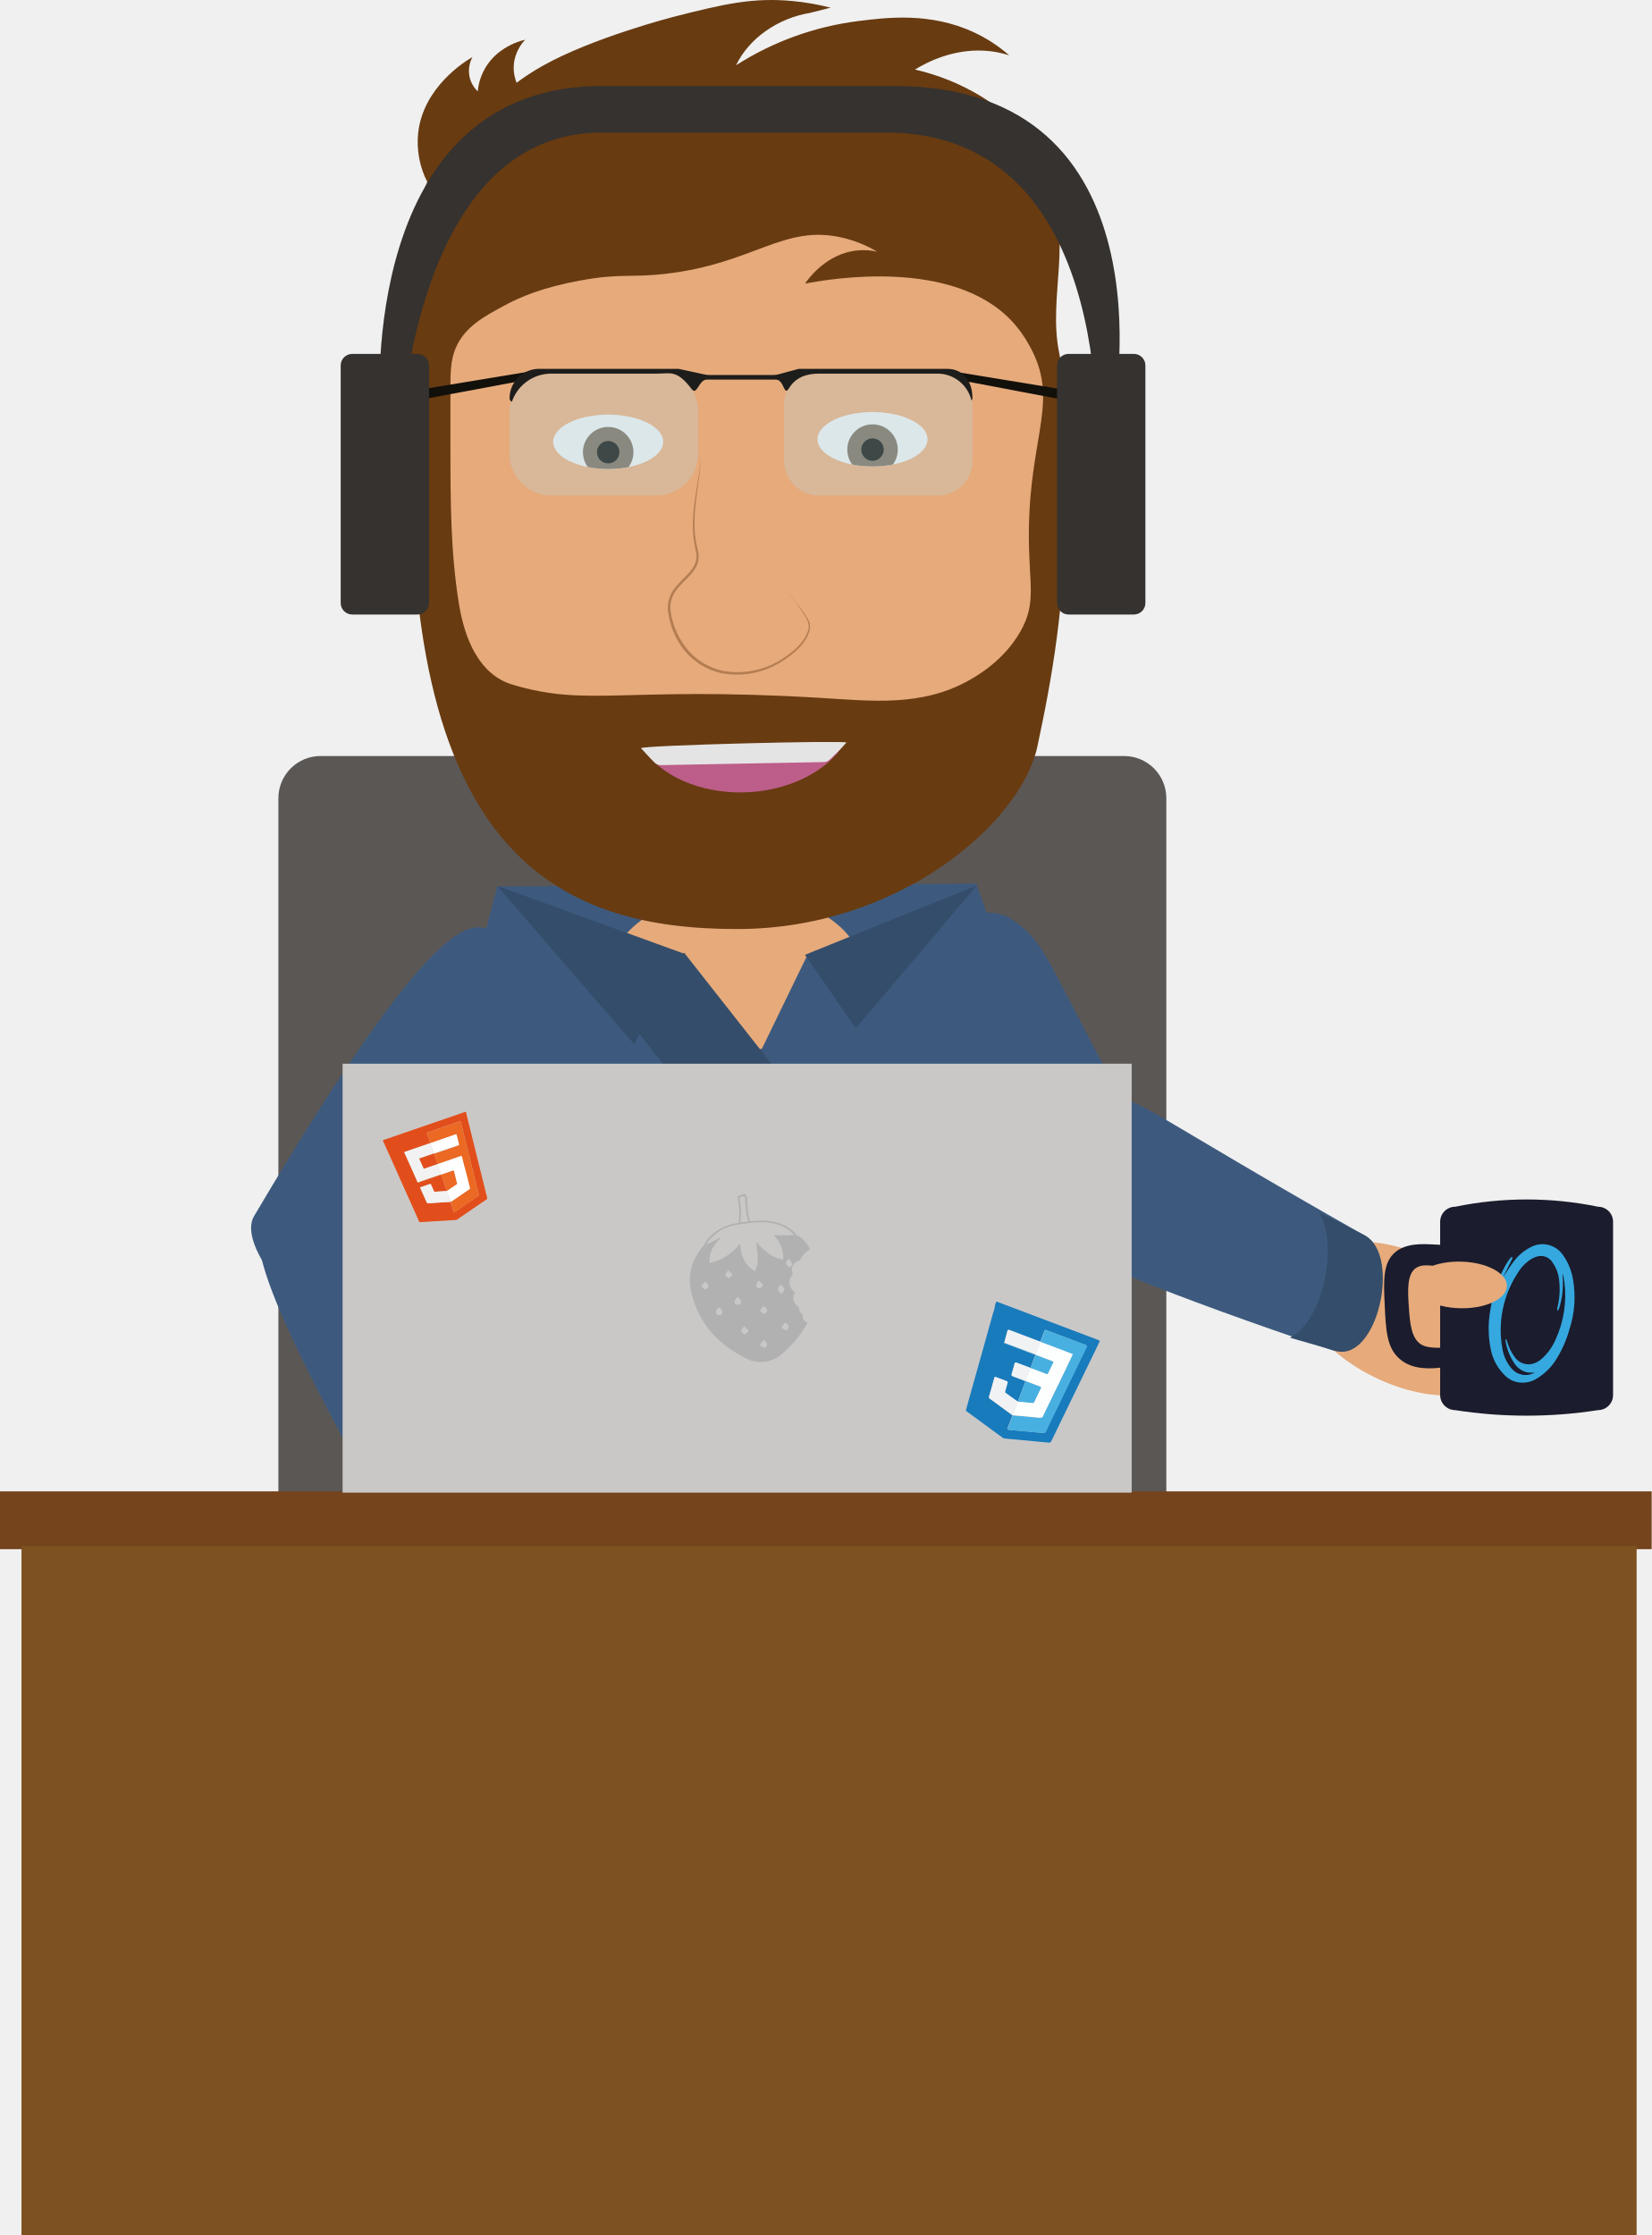
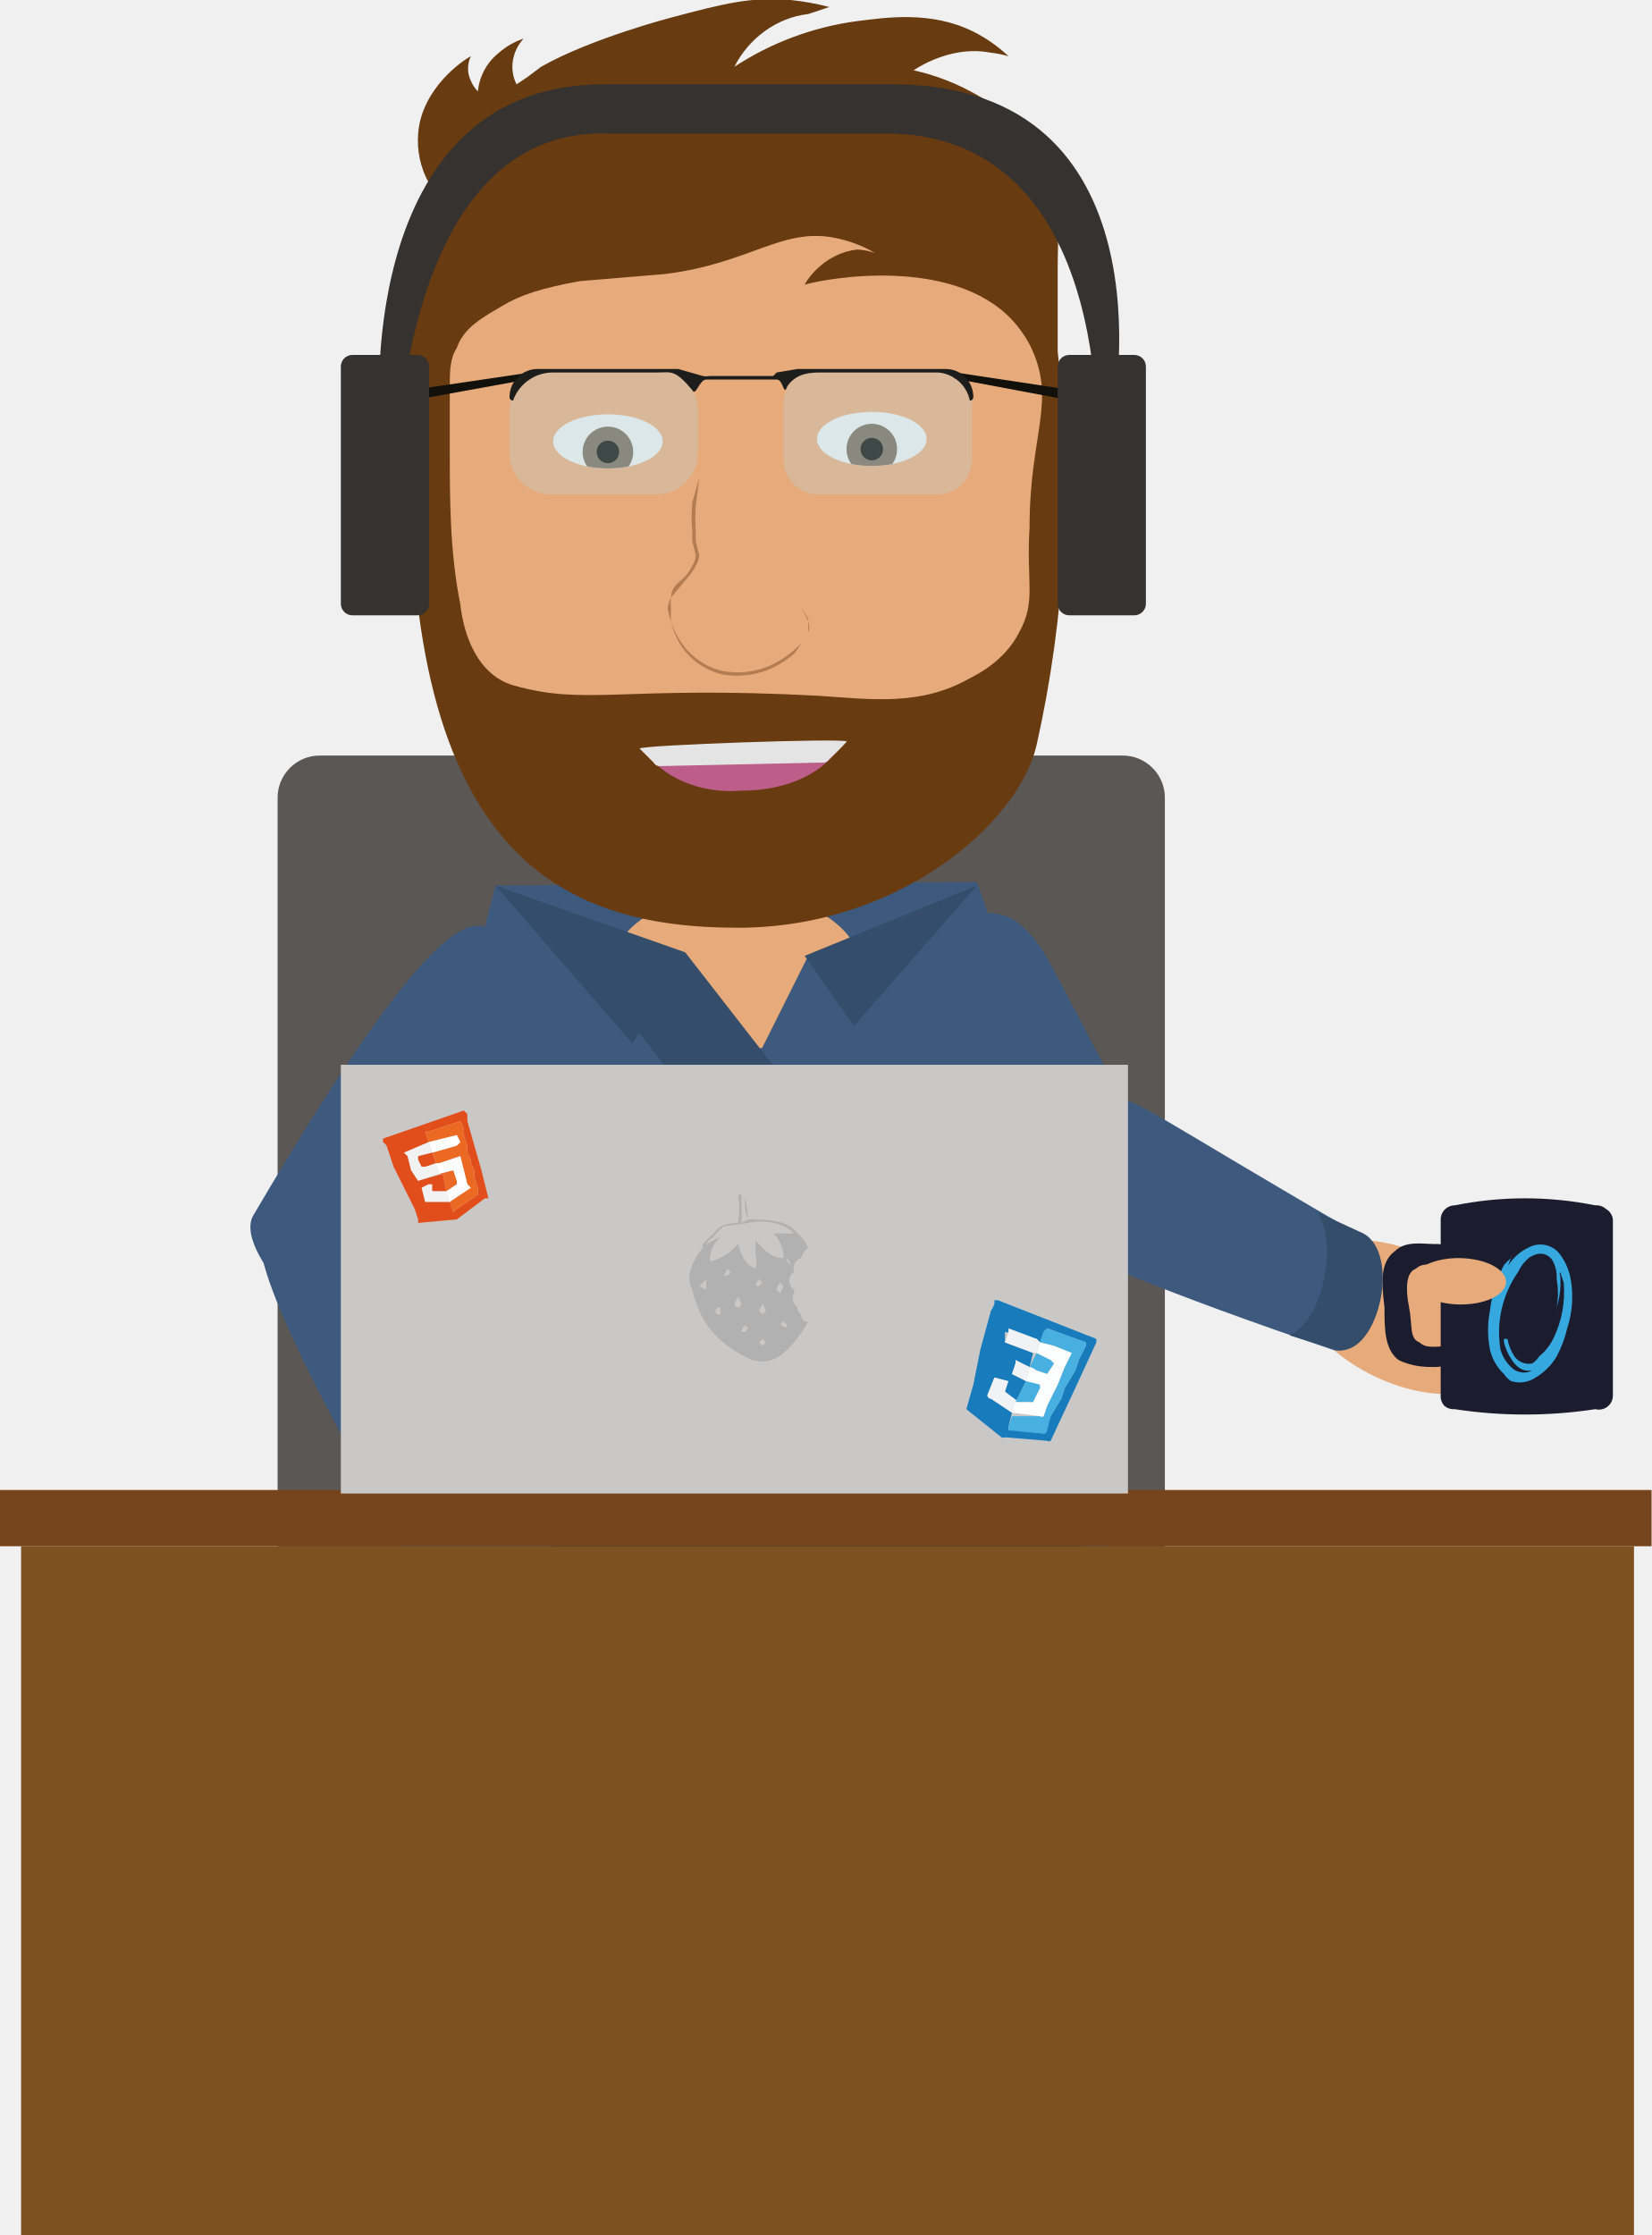
- <svg xmlns="http://www.w3.org/2000/svg" id="Layer_1" data-name="Layer 1" viewBox="0 0 469.72 635.57">
+ <svg xmlns="http://www.w3.org/2000/svg" id="Layer_1" data-name="Layer 1" viewBox="0 0 470 636">
+   <defs />
  <defs>
-     <style>.cls-1{fill:none;}.cls-2{fill:#5b5755;}.cls-3{fill:#3d5a7e;}.cls-4{fill:#e6aa7b;}.cls-5{fill:#1b1c2d;}.cls-6{fill:#35a8e0;}.cls-7{fill:#344d6a;}.cls-8{fill:#481a1a;}.cls-9{fill:#1a2c46;}.cls-10{fill:#12100b;}.cls-11{fill:#15130f;}.cls-12{fill:#6f6968;}.cls-13{fill:#75441c;}.cls-14{fill:#7e5120;}.cls-15{fill:#cac8c7;}.cls-16{fill:#b1b1b1;}.cls-17{fill:#e24e1b;}.cls-18{fill:#ec6923;}.cls-19{fill:#f3f2f2;}.cls-20{fill:#ec6a25;}.cls-21{fill:#fff;}.cls-22{fill:#187bbc;}.cls-23{fill:#48b0e1;}.cls-24{fill:#f1f2f4;}.cls-25{fill:#fdffff;}.cls-26{fill:#683b11;}.cls-27{opacity:0.6;}.cls-28{fill:#925f36;}.cls-29{fill:#bd5d89;}.cls-30{fill:#e5e4e4;}.cls-31{fill:#eceaea;}.cls-32{clip-path:url(#clip-path);}.cls-33{fill:#7a6a58;}.cls-34{clip-path:url(#clip-path-2);}.cls-35{fill:#b0dce8;opacity:0.27;}.cls-36{fill:#1d1d1b;}.cls-37{fill:#35322f;}</style>
    <clipPath id="clip-path">
-       <ellipse class="cls-1" cx="172.96" cy="125.64" rx="15.64" ry="7.73" />
+       <ellipse cx="173" cy="125.6" class="cls-1" rx="15.6" ry="7.7" />
    </clipPath>
    <clipPath id="clip-path-2">
-       <ellipse class="cls-1" cx="248.14" cy="124.91" rx="15.64" ry="7.73" />
+       <ellipse cx="248.1" cy="124.9" class="cls-1" rx="15.6" ry="7.7" />
    </clipPath>
+     <style>
+       .cls-1{fill:none}.cls-3{fill:#3d5a7e}.cls-4{fill:#e6aa7b}.cls-5{fill:#1b1c2d}.cls-7{fill:#344d6a}.cls-8{fill:#481a1a}.cls-9{fill:#1a2c46}.cls-10{fill:#12100b}.cls-17{fill:#e24e1b}.cls-19{fill:#f3f2f2}.cls-21{fill:#fff}.cls-23{fill:#48b0e1}.cls-24{fill:#f1f2f4}.cls-31{fill:#eceaea}.cls-33{fill:#7a6a58}.cls-35{fill:#b0dce8;opacity:.27}.cls-37{fill:#35322f}
+     </style>
  </defs>
-   <rect class="cls-2" x="79.17" y="214.99" width="252.52" height="278.26" rx="12" ry="12" />
-   <path class="cls-3" d="M329.82,332.43c5.14,10.41-30.8,34.74-39.32,26.15-71.81-72.39-62.35-79.18-58-84,2.47-2.71,13.12.2,29.47-6.76a45.82,45.82,0,0,0,9.79-5.46c5-3.68,12.22-3.86,16.9-.32,10.26,7.76,7.94,10.55,41.15,70.35Z" />
-   <ellipse class="cls-4" cx="399.2" cy="374.94" rx="18.63" ry="32.3" transform="translate(-112.17 571.01) rotate(-64.18)" />
-   <path class="cls-3" d="M388.44,351.54c10.35,6.33,1.75,36.24-9.72,32.37-96.62-32.56-94.61-40.73-94.77-45.75-.09-2.86,9.11-4,15.72-14.47a22.23,22.23,0,0,0,3.11-7.25c1-4.39,5.82-6.81,11.34-5.59,12.11,2.68,12.36,5.55,74.32,40.69Z" />
-   <path class="cls-5" d="M408,353.91a16.44,16.44,0,0,1,12.83,6.3,4.83,4.83,0,0,0-3.4-1.28,3.75,3.75,0,0,0-1.89.79c-3.2,2.27-9.47-1.31-12.78.8-2.74,1.75-2.4,6.79-2.1,11.17s.62,9.05,3.7,10.75c1.93,1.06,5,.9,10.09.62a15,15,0,0,1,2.84.15c1.54.23,2.41.36,2.51.73.3,1.05-5.28,4.82-11.78,5.12-2.14.1-6.32.29-9.65-2.36-4-3.15-4.22-8.32-4.55-15.2-.35-7.17-.61-12.38,2.95-15.39C399.88,353.46,404.53,353.72,408,353.91Z" />
-   <path class="cls-5" d="M454.47,401a131.65,131.65,0,0,1-40.64,0,4.35,4.35,0,0,1-3-1.26,4.23,4.23,0,0,1-1.26-3l0-49.3a4.28,4.28,0,0,1,4.28-4.28,100.94,100.94,0,0,1,40.64,0,4.34,4.34,0,0,1,3,1.25,4.26,4.26,0,0,1,1.25,3l0,49.3A4.29,4.29,0,0,1,454.47,401Z" />
-   <path class="cls-6" d="M427.35,363.36c1-1.48,1.92-3,3-4.43a13.91,13.91,0,0,1,4.92-4.25,7.08,7.08,0,0,1,9.22,2.2,16.88,16.88,0,0,1,2.89,7.13,29.22,29.22,0,0,1-1,13.86,32.81,32.81,0,0,1-3.51,8.22,16.69,16.69,0,0,1-5.61,5.81,7.61,7.61,0,0,1-7,.78,7.44,7.44,0,0,1-2.15-1.42,14.2,14.2,0,0,1-4.12-7.38,29.48,29.48,0,0,1-.16-11.31,37.56,37.56,0,0,1,4.4-12.89,17.88,17.88,0,0,1,1.34-2c.1-.15.36-.17.54-.25a1.75,1.75,0,0,1-.06.57c-.82,1.66-1.66,3.3-2.49,4.95-.07.14-.11.29-.17.44Zm.77,17.5.19-.06c.1.23.23.45.31.69a13.22,13.22,0,0,0,2.05,4.28,4.77,4.77,0,0,0,4.88,2.13,6.35,6.35,0,0,0,2.92-1.51,15.48,15.48,0,0,0,3.92-5.45,30,30,0,0,0,2.51-16.33c-.1-.79-.29-1.56-.44-2.35a1.12,1.12,0,0,0-.09.58,23.2,23.2,0,0,1-1,9.33c-.06.23-.28.4-.43.6a2.54,2.54,0,0,1-.07-.76,21.78,21.78,0,0,0,.53-8,10.45,10.45,0,0,0-1.82-4.92,3.88,3.88,0,0,0-4.47-1.77,7.85,7.85,0,0,0-2.26,1.13,12,12,0,0,0-3.33,3.71,29.61,29.61,0,0,0-4.24,21.44,11.24,11.24,0,0,0,2.64,5.6,5.16,5.16,0,0,0,6.55,1.1c-.33,0-.56.06-.79.05a9.07,9.07,0,0,1-1.57-.13,6,6,0,0,1-3.56-2.72,15.91,15.91,0,0,1-2.32-5.78C428.17,381.41,428.15,381.14,428.12,380.86Z" />
-   <ellipse class="cls-4" cx="415.35" cy="365.39" rx="6.63" ry="13.19" transform="translate(39.86 771.63) rotate(-88.59)" />
-   <path class="cls-7" d="M366.83,380.4c4.17,1.21,8.47,2.45,13.06,3.75,11.69,3.31,18.82-27.09,8.14-32.91h0c-4.66-2.35-8.94-4.52-12.95-6.57C380.92,354.57,376,376,366.83,380.4Z" />
-   <path class="cls-3" d="M141.43,252.1a869.81,869.81,0,0,0-25.79,141.78c-4.73,49.27-2.18,68.42,11.77,82.54,18.93,19.15,49.5,19.56,84.18,20,36.19.48,72.88,1,93.22-20.84,10.18-10.9,16.08-21.34,7.24-81.71-4.88-33.37-14.33-86.49-34.39-142.58Z" />
-   <ellipse class="cls-4" cx="209.51" cy="276.27" rx="35.69" ry="22.44" />
-   <polygon class="cls-3" points="233.24 319.68 211.96 307.94 229.56 271.71 250.84 283.44 233.24 319.68" />
-   <rect class="cls-7" x="198.4" y="307.12" width="24.7" height="189.31" />
-   <polygon class="cls-7" points="222.9 306.98 203.03 320.98 174.71 284.95 194.58 270.95 222.9 306.98" />
-   <polygon class="cls-7" points="141.35 251.88 180.31 296.93 194.56 271.21 141.35 251.88" />
-   <polygon class="cls-7" points="277.84 251.78 243.36 292.43 228.93 271.52 277.84 251.78" />
-   <circle class="cls-8" cx="210.91" cy="313.59" r="5.27" />
-   <circle class="cls-8" cx="210.91" cy="367.95" r="5.27" />
-   <circle class="cls-8" cx="210.91" cy="422.31" r="5.27" />
-   <circle class="cls-8" cx="210.91" cy="476.67" r="5.27" />
-   <rect class="cls-9" x="120.27" y="396.43" width="95.73" height="229.74" rx="6.76" ry="6.76" transform="translate(4.92 -1.59) rotate(0.55)" />
-   <rect class="cls-9" x="215.45" y="396.43" width="95.73" height="229.74" rx="6.76" ry="6.76" transform="translate(-21.38 11.59) rotate(-2.42)" />
-   <path class="cls-10" d="M118.33,620.52c0,6,8.14,7.1,17.84,6.34a413.45,413.45,0,0,1,63.93,0c9.7.76,17.84-.38,17.84-6.34,0-14.75-22.3-35.6-49.81-35.6S118.33,605.77,118.33,620.52Z" />
-   <path class="cls-10" d="M217.94,620.52c0,6,8.13,7.1,17.83,6.34a413.45,413.45,0,0,1,63.93,0c9.7.76,17.84-.38,17.84-6.34,0-14.75-22.3-35.6-49.8-35.6S217.94,605.77,217.94,620.52Z" />
-   <path class="cls-11" d="M300.8,477.68c-19.63,19.78-55,19.34-89.93,18.91-33.45-.41-62.93-.78-81.2-18.16-8.09-7.7-12.18-17.1-13.18-33.05-1.33,28,2.37,41.28,13.18,51.57,18.27,17.38,47.75,17.75,81.2,18.16,34.92.43,70.3.87,89.93-18.91,7.49-7.54,12.57-14.87,10.78-42.2C310.37,466.88,306.21,472.22,300.8,477.68Z" />
-   <circle class="cls-8" cx="210.19" cy="478.66" r="5.27" />
-   <rect class="cls-12" x="195.91" y="498.12" width="37.11" height="17.11" rx="1.56" ry="1.56" />
-   <path class="cls-3" d="M106.65,379.91c-9,7.85-40.82-23.22-34.38-34.11,54.22-91.74,63-83.66,68.62-80.34,3.21,1.88,2.79,13.57,13.27,28.71a47.21,47.21,0,0,0,7.54,8.75c4.72,4.24,6.53,11.65,4.14,17.34-5.23,12.48-8.48,10.77-59.19,59.65Z" />
-   <ellipse class="cls-3" cx="152.24" cy="444.82" rx="6.79" ry="23.72" transform="translate(-281.61 263.67) rotate(-48.44)" />
-   <ellipse class="cls-3" cx="141.83" cy="456.24" rx="18.55" ry="34.37" transform="translate(-164.7 89.76) rotate(-22.64)" />
-   <path class="cls-3" d="M148.08,429.77c4.07,12.28-21.22,30.71-27.68,19.66C66,356.3,72.59,351,75.6,346.83c1.71-2.39,9.53,3,21.17-.94a21.22,21.22,0,0,0,6.92-3.77c3.5-2.89,8.74-1.53,12.25,3.27,7.7,10.53,6.11,13,32.14,84.38Z" />
-   <rect class="cls-13" y="424.1" width="469.72" height="16.44" />
-   <rect class="cls-14" x="6.11" y="439.65" width="459.33" height="195.92" />
-   <rect class="cls-15" x="97.43" y="302.49" width="224.41" height="121.97" />
-   <path class="cls-16" d="M228.18,352.28a3.6,3.6,0,0,0-1.59-1c-3-4-8.44-4.56-13.17-4h0c-1-1.91-.78-4.72-1-6.84-.18-1.43-1.54-.76-2.51-.29a.28.28,0,0,0-.16.27,20.59,20.59,0,0,1,.3,7.34,14.47,14.47,0,0,0-5.14,1.62c-1.74,1-4.19,2.84-4.74,4.95l-.21.11a1.29,1.29,0,0,0-.41.36c-2.77,3.74-4.1,7.84-3,12.51,2,8.8,7.45,14.87,15.38,18.84a9,9,0,0,0,10.64-1.31,31.06,31.06,0,0,0,7.12-8.74,1.66,1.66,0,0,1-.47-.17,1.82,1.82,0,0,1-.86-2.11l0,0a2.25,2.25,0,0,1-1.14-2.17l-.18-.08a2.81,2.81,0,0,1-1.09-3.81,3,3,0,0,1,.19-.3h0a3.15,3.15,0,0,1-1.23-4.29,3,3,0,0,1,.6-.77,2.78,2.78,0,0,1,0-2.57,2.82,2.82,0,0,1,2-1.39,3.64,3.64,0,0,1,.3-.63,6.25,6.25,0,0,1,2.64-2.56A14.15,14.15,0,0,0,228.18,352.28ZM210.71,344a20.8,20.8,0,0,0-.19-2.09c-.11-.71-.47-1.38.33-1.69l1,0,0,.48a3.74,3.74,0,0,1,.09.95l.21,2.15a9.57,9.57,0,0,0,.71,3.52c-.76.1-1.56.2-2.36.32A20.87,20.87,0,0,0,210.71,344Zm-10.1,22.66c-.32,0-.7-.5-1.23-.93l1.21-1.34c.32.44.81.85.9,1.34C201.54,366,201,366.62,200.61,366.66Zm4.58,7.19a1.3,1.3,0,0,1-1.27,0c-.63-.82-.16-1.49.63-2.11C205.26,372.39,205.86,373,205.19,373.85Zm1.09-11.2c.05-.5.5-.95.79-1.42l1.32,1.21c-.48.47-.81,1.05-1.13,1S206.25,362.91,206.28,362.65Zm3.48,6.17c1.05.8,1.37,1.62.75,2.06a1.44,1.44,0,0,1-1.31,0C208.64,370.47,208.92,369.56,209.76,368.82Zm2,10.59c-.35,0-1-.59-.95-.87a4,4,0,0,1,.78-1.41l1.38,1.32C212.48,378.89,212.11,379.43,211.79,379.41Zm5.64,3.85c-.31.08-.75-.4-1.39-.79l1.21-1.47c.34.4.85.77.94,1.23C218.25,382.53,217.77,383.17,217.43,383.26ZM215,365.6a4,4,0,0,1,.73-1.44l1.36,1.18c-.47.49-.78,1.07-1.1,1.07S214.94,365.87,215,365.6Zm2.38,8c-.31.06-.73-.46-1.29-.85l1.12-1.42c.36.42.88.8,1,1.29C218.25,372.88,217.69,373.55,217.33,373.61Zm6.15,4.69c-.32.07-.77-.41-1.39-.8l1.2-1.47c.34.4.86.76,1,1.21A1.31,1.31,0,0,1,223.48,378.3Zm-2.27-11.58a4.13,4.13,0,0,1,.69-1.46c.38.4.9.76,1.07,1.23.1.31-.32.8-.66,1.54C221.75,367.4,221.2,367.05,221.21,366.72Zm3.29-6.27c-.34-.34-.91-.65-1-1s.33-.93.52-1.4l.41,0a5,5,0,0,1,.85,1.5C225.36,359.74,224.79,360.12,224.5,360.45Zm.77-9.24a11.56,11.56,0,0,1-2.43.09c-.83,0-1.66,0-2.77,0a9.46,9.46,0,0,1,2.64,6.9c-3.44-.52-5.6-2.74-7.71-5.07.16,1.51.36,2.88.43,4.27a7.31,7.31,0,0,1-.76,4.1c-3-1.67-4-4.43-4.25-7.87a14.81,14.81,0,0,1-8.69,5.54c-.24-3.23,1.4-5.35,3.31-7.37l-4.26,2.16a7.31,7.31,0,0,1,2-2.4,13,13,0,0,1,3-2.17c2.27-1.05,5.15-1.32,7.61-1.63,4.38-.54,9.4-.07,12.39,3.41A3.09,3.09,0,0,0,225.27,351.21Z" />
-   <path class="cls-17" d="M109,324.67c-.14-.42-.14-.42.28-.56l22.79-7.85c.42-.15.42-.15.56.27-.07.07,0,.14,0,.2.2.84.41,1.68.62,2.51l1.71,6.93c.57,2.31,1.15,4.62,1.72,6.93.62,2.53,1.24,5.06,1.88,7.59a.28.28,0,0,1-.13.34L130,346.8a.74.74,0,0,1-.36.12c-3.38.2-6.77.41-10.15.63a.27.27,0,0,1-.31-.19c-.43-1-.88-2-1.32-3l-2.67-5.95c-1-2.17-1.94-4.35-2.91-6.52s-1.83-4.09-2.76-6.13A5.07,5.07,0,0,0,109,324.67Zm18,14-.1,0-3.3.22a.21.21,0,0,1-.26-.16c-.29-.64-.58-1.27-.86-1.91-.07-.16-.14-.19-.31-.13l-2.45.85c-.33.11-.32.11-.18.43.58,1.29,1.16,2.58,1.73,3.87a.42.42,0,0,0,.48.31c2.09-.15,4.18-.27,6.27-.4a.67.67,0,0,1,.17.32l.84,2.45c.07.21.13.27.33.12s.65-.45,1-.68l5.67-3.89a.3.3,0,0,0,.13-.39c-.15-.51-.28-1-.4-1.55-.23-.91-.45-1.83-.68-2.75-.17-.69-.35-1.38-.52-2.07s-.35-1.43-.52-2.14c-.12-.5-.25-1-.37-1.49-.17-.68-.33-1.36-.49-2s-.36-1.39-.53-2.08l-.69-2.8c-.13-.55-.26-1.09-.4-1.63l-.51-2.05c-.06-.24-.17-.28-.4-.2l-9,3.11c-.21.08-.27.17-.19.38.31.88.61,1.76.91,2.64l-.31.11c-2.28.79-4.55,1.58-6.84,2.35-.25.09-.25.17-.15.38.23.47.43.95.65,1.43l1.65,3.69c.49,1.08,1,2.16,1.44,3.25.13.06.24,0,.35-.06,2-.68,4-1.36,6-2.06.27-.09.37,0,.46.22C126.07,335.83,126.57,337.26,127.06,338.69Z" />
-   <path class="cls-18" d="M122.37,325.08c-.3-.88-.6-1.76-.91-2.64-.08-.21,0-.3.19-.38l9-3.11c.23-.08.34,0,.4.2l.51,2.05c.14.54.27,1.08.4,1.63l.69,2.8c.17.69.35,1.38.53,2.08s.32,1.35.49,2c.12.5.25,1,.37,1.49.17.71.34,1.42.52,2.14s.35,1.38.52,2.07c.23.92.45,1.84.68,2.75.12.52.25,1,.4,1.55a.3.3,0,0,1-.13.39L130.4,344c-.33.23-.66.44-1,.68s-.26.09-.33-.12l-.84-2.45a.67.67,0,0,0-.17-.32l0,0,.05,0,5.32-3.64a.18.18,0,0,0,.07-.23c-.1-.38-.18-.75-.27-1.13-.32-1.29-.65-2.58-1-3.87s-.64-2.61-1-3.91c-.06-.24-.13-.29-.37-.2L124.68,331l-.25.11a0,0,0,0,0,0,0l-1-3v0l7-2.38c.14-.05.17-.12.13-.25-.22-.87-.45-1.74-.65-2.62-.05-.21-.11-.25-.32-.17l-3.7,1.28-3.45,1.2Z" />
-   <path class="cls-19" d="M118.81,336.29c-.48-1.09-1-2.17-1.44-3.25l-1.65-3.69c-.22-.48-.42-1-.65-1.43-.1-.21-.1-.29.15-.38,2.29-.77,4.56-1.56,6.84-2.35l.31-.11v0l1,2.94v0l-4,1.38c-.11,0-.14.07-.09.19.4.87.78,1.74,1.17,2.62a.14.14,0,0,0,.21.1l3.75-1.31a0,0,0,0,1,0,0l1,2.94-.29.1-6,2.07Z" />
-   <path class="cls-19" d="M128.13,341.78l0,0c-2.09.13-4.18.25-6.27.4a.42.42,0,0,1-.48-.31c-.57-1.29-1.15-2.58-1.73-3.87-.14-.32-.15-.32.18-.43l2.45-.85c.17-.06.24,0,.31.13.28.64.57,1.27.86,1.91a.21.21,0,0,0,.26.16l3.3-.22.1,0v0Z" />
-   <path class="cls-20" d="M118.81,336.29l.35-.11,6-2.07.29-.1,3.32-1.14c.24-.09.32-.05.38.2.27,1.14.55,2.27.84,3.4a.28.28,0,0,1-.14.36c-.93.62-1.86,1.26-2.78,1.89v0c-.49-1.43-1-2.86-1.47-4.3-.09-.26-.19-.31-.46-.22-2,.7-4,1.38-6,2.06C119.05,336.27,118.94,336.35,118.81,336.29Z" />
-   <path class="cls-21" d="M127.07,338.72c.92-.63,1.85-1.27,2.78-1.89a.28.28,0,0,0,.14-.36c-.29-1.13-.57-2.26-.84-3.4-.06-.25-.14-.29-.38-.2L125.45,334l-1-2.94.25-.11,6.33-2.18c.24-.09.31,0,.37.2.31,1.3.63,2.6,1,3.91s.65,2.58,1,3.87c.09.38.17.75.27,1.13a.18.18,0,0,1-.07.23l-5.32,3.64-.05,0Z" />
-   <path class="cls-21" d="M123.39,328l-1-2.94,3.45-1.2,3.7-1.28c.21-.08.27,0,.32.17.2.88.43,1.75.65,2.62,0,.13,0,.2-.13.25Z" />
-   <path class="cls-17" d="M124.42,331l-3.75,1.31a.14.14,0,0,1-.21-.1c-.39-.88-.77-1.75-1.17-2.62-.05-.12,0-.16.09-.19l4-1.38Z" />
-   <path class="cls-22" d="M283,371l.34-.89.7.25,28,10.58c.81.31.81.31.42,1.11q-3.25,6.69-6.49,13.37-3.5,7.2-7,14.43a.62.62,0,0,1-.7.39c-4.18-.4-8.38-.78-12.57-1.17a.84.84,0,0,1-.48-.16q-5.14-3.79-10.31-7.56a.39.39,0,0,1-.18-.48c.63-2.2,1.23-4.41,1.85-6.62.91-3.26,1.84-6.51,2.75-9.77,1.05-3.75,2.11-7.5,3.14-11.26A8.07,8.07,0,0,0,283,371Zm10.06,18c-1.33-.5-2.67-1-4-1.5-.3-.11-.43-.08-.52.25q-.39,1.49-.84,2.94c-.13.41,0,.58.39.72,1.19.42,2.37.9,3.55,1.35l-2.2,5.82c-1.22-.76-2.34-1.68-3.52-2.49-.19-.12-.16-.28-.11-.46.23-.78.42-1.56.67-2.34.09-.29.05-.43-.26-.54-1-.36-2-.74-3-1.13-.31-.12-.41-.06-.5.27q-.69,2.6-1.46,5.18a.54.54,0,0,0,.25.7q3.21,2.34,6.42,4.71c-.45,1.17-.87,2.35-1.35,3.5-.21.51,0,.58.41.62q4.79.42,9.56.88a.79.79,0,0,0,.92-.57c.56-1.26,1.17-2.51,1.78-3.76.81-1.68,1.63-3.35,2.44-5,.57-1.17,1.12-2.35,1.69-3.52q1.21-2.48,2.42-5c.43-.88.86-1.77,1.28-2.66.63-1.29,1.25-2.59,1.89-3.88.16-.34.08-.49-.27-.63q-5.56-2.09-11.13-4.21c-.33-.12-.47-.06-.59.27-.36,1-.75,2-1.13,3l-.6-.2c-2.73-1-5.45-2.05-8.16-3.1-.36-.13-.53-.11-.64.29-.28,1.11-.59,2.22-.89,3.32.08.2.28.21.43.27l7.75,2.93a.9.9,0,0,0,.51.12l.18.09Z" />
-   <path class="cls-23" d="M295.93,381.55c.38-1,.77-2,1.13-3,.12-.33.26-.39.59-.27q5.57,2.12,11.13,4.21c.35.14.43.29.27.63-.64,1.29-1.26,2.59-1.89,3.88-.42.89-.85,1.78-1.28,2.66q-1.2,2.49-2.42,5c-.57,1.17-1.12,2.35-1.69,3.52-.81,1.67-1.63,3.34-2.44,5-.61,1.25-1.22,2.5-1.78,3.76a.79.79,0,0,1-.92.57q-4.77-.47-9.56-.88c-.44,0-.62-.11-.41-.62.48-1.15.9-2.33,1.35-3.5v-.05l.2.05c2.49.22,5,.43,7.47.69a.82.82,0,0,0,1-.62c.39-.9.84-1.79,1.27-2.67q1.45-3,2.93-6c.78-1.62,1.57-3.23,2.35-4.85.62-1.28,1.22-2.57,1.83-3.86,0-.05,0-.08-.05-.09-1.63-.63-3.25-1.26-4.88-1.87l-4.25-1.58Z" />
-   <path class="cls-24" d="M288,402.48q-3.21-2.37-6.42-4.71a.54.54,0,0,1-.25-.7q.77-2.58,1.46-5.18c.09-.33.19-.39.5-.27,1,.39,2,.77,3,1.13.31.11.35.25.26.54-.25.78-.44,1.56-.67,2.34-.05.18-.08.34.11.46,1.18.81,2.3,1.73,3.52,2.49l0,0L288,402.43Z" />
-   <path class="cls-24" d="M285.64,381.86c.3-1.1.61-2.21.89-3.32.11-.4.28-.42.64-.29,2.71,1.05,5.43,2.07,8.16,3.1l.6.2,0,.05-1.36,3.62,0,0-.18-.09c-.2-.08-.39-.18-.58-.25Z" />
-   <path class="cls-23" d="M289.48,398.58l2.2-5.82a.14.14,0,0,1,0-.06c.18.08.35.18.53.24,1.15.44,2.3.89,3.46,1.31.38.14.54.23.3.68-.63,1.21-1.2,2.47-1.78,3.71a.59.59,0,0,1-.7.38c-1.35-.16-2.7-.27-4.05-.4Z" />
-   <path class="cls-23" d="M293.1,389l1.41-3.73,0,0a1.11,1.11,0,0,0,.19.09c1.51.58,3,1.16,4.54,1.72.3.11.44.22.27.56-.49,1-1,2-1.43,2.94-.13.28-.28.28-.54.19-1-.39-2-.78-3-1.14a5.94,5.94,0,0,0-1.49-.5Z" />
-   <path class="cls-24" d="M291.68,392.76c-1.18-.45-2.36-.93-3.55-1.35-.39-.14-.52-.31-.39-.72q.45-1.45.84-2.94c.09-.33.22-.36.52-.25,1.33.51,2.67,1,4,1.5l0,.08c-.46,1.21-.91,2.42-1.37,3.62A.14.14,0,0,0,291.68,392.76Z" />
-   <path class="cls-23" d="M285.64,381.86l8.11,3.07c.19.07.38.17.58.25a.9.9,0,0,1-.51-.12l-7.75-2.93C285.92,382.07,285.72,382.06,285.64,381.86Z" />
-   <path class="cls-25" d="M291.7,392.7c.46-1.2.91-2.41,1.37-3.62a5.94,5.94,0,0,1,1.49.5c1,.36,2,.75,3,1.14.26.09.41.09.54-.19.46-1,.94-2,1.43-2.94.17-.34,0-.45-.27-.56-1.52-.56-3-1.14-4.54-1.72a1.11,1.11,0,0,1-.19-.09l1.36-3.62,4.25,1.58c1.63.61,3.25,1.24,4.88,1.87l.05.09c-.61,1.29-1.21,2.58-1.83,3.86-.78,1.62-1.57,3.23-2.35,4.85q-1.47,3-2.93,6c-.43.88-.88,1.77-1.27,2.67a.82.82,0,0,1-1,.62c-2.49-.26-5-.47-7.47-.69l-.2-.05,1.44-3.81c1.35.13,2.7.24,4.05.4a.59.59,0,0,0,.7-.38c.58-1.24,1.15-2.5,1.78-3.71.24-.45.08-.54-.3-.68-1.16-.42-2.31-.87-3.46-1.31C292.05,392.88,291.88,392.78,291.7,392.7Z" />
-   <path class="cls-24" d="M305.08,385.14l-.05-.09C305.09,385.06,305.1,385.09,305.08,385.14Z" />
-   <path class="cls-4" d="M297.82,112.15c4.4-1.63,10.69,3.88,13.4,8.74,8.15,14.64-8.6,36.92-14.56,35.55C289.4,154.77,288,115.83,297.82,112.15Z" />
-   <path class="cls-4" d="M122.68,112.15c-4.4-1.63-10.69,3.88-13.4,8.74-8.15,14.64,8.6,36.92,14.57,35.55C131.1,154.77,132.54,115.83,122.68,112.15Z" />
-   <path class="cls-26" d="M301.19,100.19c-1.62-8-.55-16.24-.05-24.36s.4-16.57-3.38-24-12.05-13.68-21.39-13.54a7.71,7.71,0,0,1,3.94-3.74,9.89,9.89,0,0,1,9.62,1.53,57.17,57.17,0,0,0-11.44-9,63.65,63.65,0,0,0-18.28-7.3c3.26-2,11.49-6.43,21.58-5.2A28.62,28.62,0,0,1,287,15.73a42,42,0,0,0-9.9-6.48C264.54,3.36,252,5,244,6a83.89,83.89,0,0,0-34.67,12.56c3.62-7.59,11.81-13.38,21.07-14.9l5.83-1.48A71.49,71.49,0,0,0,225.46.3c-11.4-1.08-19.64.85-34,4.51,0,0-23,5.93-37.18,13.94-2.45,1.37-4.63,2.85-4.63,2.85-1,.66-1.88,1.31-2.73,1.94a11.3,11.3,0,0,1-.64-6.31,12.11,12.11,0,0,1,3.08-5.94A19.52,19.52,0,0,0,141.74,15a16.07,16.07,0,0,0-5.88,11,8.52,8.52,0,0,1-2.13-3.39,8.26,8.26,0,0,1,.63-6.38c-2,1.15-14,8.49-15.44,21.59a25,25,0,0,0,2.59,13.91,110.41,110.41,0,0,0-7,28.77c-1.63,16,3.41,24.86,2.91,38.32-4.67,124.61,41.48,145.37,92.23,145.37,46.15,0,80.77-30.34,85.37-51.91,4.23-19.84,7.89-39.82,8.37-72.51C303.63,126.55,303.82,113.22,301.19,100.19Z" />
-   <path class="cls-4" d="M165,79.77c11.62-2.13,14.14-.74,24.3-1.91,25.14-2.89,33.46-14.12,50.15-10.3a35.07,35.07,0,0,1,10,4,18.1,18.1,0,0,0-5.33-.37c-9,.73-14.26,8.13-15.18,9.46,6.84-1.3,41.94-7.44,58.91,10.75a33.89,33.89,0,0,1,4.89,6.85c8.67,15.45.27,25-.13,52-.24,15.75,2.5,20.81-2.5,29.47-4.54,7.88-11.63,12.07-14,13.45-13.8,8-28.36,6.14-43.21,5.26-55.8-3.29-65.48,2.7-87.05-3.7-9.9-2.93-13.79-13.59-15.32-22.92-2.4-14.62-2.42-29.47-2.43-44.26q0-8.73,0-17.47c0-3.77,0-7.64,1.52-11.16,2.55-6,8.22-9,13.55-11.89C147.84,84.47,154.33,81.72,165,79.77Z" />
-   <g class="cls-27">
-     <path class="cls-28" d="M223.28,167.35c1.55,1.85,3.06,3.73,4.47,5.69a32.17,32.17,0,0,1,2,3c.15.27.29.53.42.82a4.72,4.72,0,0,1,.16.45,4,4,0,0,1,0,.49,5.67,5.67,0,0,1,0,.92l-.18.91a10.79,10.79,0,0,1-1.72,3.25,20.89,20.89,0,0,1-2.52,2.63,28.73,28.73,0,0,1-6.07,4,23.73,23.73,0,0,1-14.28,2,19,19,0,0,1-6.77-2.78,19.34,19.34,0,0,1-5.19-5.17,21.83,21.83,0,0,1-3-6.66,20.72,20.72,0,0,1-.68-3.61,8.82,8.82,0,0,1,.61-3.7c.93-2.37,2.86-4.05,4.52-5.74a13.63,13.63,0,0,0,2.22-2.72,6,6,0,0,0,.82-3.27c-.14-1.12-.45-2.32-.67-3.52l-.24-1.81-.11-1.81a46.17,46.17,0,0,1,.37-7.25c.3-2.39.72-4.77,1.1-7.14a23.69,23.69,0,0,0,.41-7.17,23.52,23.52,0,0,1-.22,7.2c-.32,2.38-.68,4.77-.91,7.16a46.43,46.43,0,0,0-.26,7.17l.14,1.79.27,1.77c.23,1.16.54,2.3.72,3.57a6.54,6.54,0,0,1-.85,3.64,14.39,14.39,0,0,1-2.31,2.87c-1.68,1.71-3.5,3.35-4.34,5.53a7.89,7.89,0,0,0-.54,3.37,20.64,20.64,0,0,0,.67,3.47,21.53,21.53,0,0,0,3,6.42,19,19,0,0,0,5,5,18.32,18.32,0,0,0,6.5,2.7A23.45,23.45,0,0,0,219.53,189a28.48,28.48,0,0,0,6-3.86,20.68,20.68,0,0,0,2.51-2.53,10.58,10.58,0,0,0,1.69-3.09c1-2.38-.91-4.41-2.13-6.4S224.78,169.24,223.28,167.35Z" />
+   <rect width="252.5" height="278.3" x="79" y="215" fill="#5b5755" rx="12" ry="12" />
+   <path d="M330 332c5 11-31 35-40 27-71-73-62-80-57-84 2-3 13 0 29-7a46 46 0 0010-6c5-3 12-3 17 0 10 8 8 11 41 70z" class="cls-3" />
+   <ellipse cx="399.2" cy="374.9" class="cls-4" rx="18.6" ry="32.3" transform="rotate(-64 399 375)" />
+   <path d="M388 352c11 6 2 36-9 32-97-33-95-41-95-46 0-3 9-4 16-14a22 22 0 003-8c1-4 6-6 11-5 12 3 12 5 74 41z" class="cls-3" />
+   <path d="M408 354a16 16 0 0113 6 5 5 0 00-4-1 4 4 0 00-1 1c-4 2-10-2-13 1-3 1-3 6-2 11s0 9 3 10c2 2 5 1 10 1a15 15 0 013 0l3 1c0 1-5 5-12 5-2 0-6 0-10-2-4-3-4-9-4-15-1-8-1-13 3-16 3-3 8-2 11-2z" class="cls-5" />
+   <path d="M454 401a132 132 0 01-40 0 4 4 0 01-3-1 4 4 0 01-1-3v-50a4 4 0 014-4 101 101 0 0140 0 4 4 0 013 1 4 4 0 012 3v50a4 4 0 01-5 4z" class="cls-5" />
+   <path fill="#35a8e0" d="M427 363l3-4a14 14 0 015-4 7 7 0 019 2 17 17 0 013 7 29 29 0 01-1 14 33 33 0 01-3 8 17 17 0 01-6 6 8 8 0 01-7 1 7 7 0 01-2-2 14 14 0 01-4-7 29 29 0 010-11 38 38 0 014-13 18 18 0 012-2v-1a2 2 0 010 1l-2 5h-1zm1 18h1a13 13 0 002 5 5 5 0 005 2 6 6 0 002-2 15 15 0 004-5 30 30 0 003-16l-1-3a1 1 0 000 1 23 23 0 01-1 9v1a3 3 0 010-1 22 22 0 000-8 10 10 0 00-1-5 4 4 0 00-5-2 8 8 0 00-2 1 12 12 0 00-3 4 30 30 0 00-5 22 11 11 0 003 5 5 5 0 006 1 9 9 0 01-2 0 6 6 0 01-3-2 16 16 0 01-3-6v-1z" />
+   <ellipse cx="415.4" cy="365.4" class="cls-4" rx="6.6" ry="13.2" transform="rotate(-89 415 365)" />
+   <path d="M367 380l13 4c12 3 19-27 8-33l-13-6c6 10 1 31-8 35z" class="cls-7" />
+   <path d="M141 252a870 870 0 00-25 142c-5 49-3 68 11 82 19 20 50 20 85 20 36 1 72 1 93-20 10-11 16-22 7-82-5-33-14-87-34-143z" class="cls-3" />
+   <ellipse cx="209.5" cy="276.3" class="cls-4" rx="35.7" ry="22.4" />
+   <path d="M233 320l-21-12 18-36 21 11-18 37z" class="cls-3" />
+   <path d="M198 307h25v189h-25z" class="cls-7" />
+   <path d="M223 307l-20 14-28-36 20-14 28 36z" class="cls-7" />
+   <path d="M141 252l39 45 15-26-54-19zM278 252l-35 40-14-20 49-20z" class="cls-7" />
+   <circle cx="210.9" cy="313.6" r="5.3" class="cls-8" />
+   <circle cx="210.9" cy="367.9" r="5.3" class="cls-8" />
+   <circle cx="210.9" cy="422.3" r="5.3" class="cls-8" />
+   <circle cx="210.9" cy="476.7" r="5.3" class="cls-8" />
+   <rect width="95.7" height="229.7" x="120" y="396" class="cls-9" rx="6.8" ry="6.8" transform="rotate(1 168 512)" />
+   <rect width="95.7" height="229.7" x="215" y="396" class="cls-9" rx="6.8" ry="6.8" transform="rotate(-2 264 512)" />
+   <path d="M118 621c0 6 8 7 18 6a413 413 0 0164 0c10 1 18-1 18-6 0-15-22-36-50-36s-50 21-50 36zM218 621c0 6 8 7 18 6a413 413 0 0164 0c9 1 18-1 18-6 0-15-23-36-50-36s-50 21-50 36z" class="cls-10" />
+   <path fill="#15130f" d="M301 478c-20 19-55 19-90 19-34-1-63-1-81-19-8-7-13-17-14-33-1 28 3 42 14 52 18 17 47 18 81 18 35 1 70 1 90-19 7-7 12-15 11-42-2 13-6 18-11 24z" />
+   <circle cx="210.2" cy="478.7" r="5.3" class="cls-8" />
+   <rect width="37.1" height="17.1" x="196" y="498" fill="#6f6968" rx="1.6" ry="1.6" />
+   <path d="M107 380c-9 8-41-23-35-34 54-92 63-84 69-81 3 2 3 14 13 29a47 47 0 008 9c4 4 6 12 4 17-5 13-9 11-59 60z" class="cls-3" />
+   <ellipse cx="152.2" cy="444.8" class="cls-3" rx="6.8" ry="23.7" transform="rotate(-48 152 445)" />
+   <ellipse cx="141.8" cy="456.2" class="cls-3" rx="18.6" ry="34.4" transform="rotate(-23 142 456)" />
+   <path d="M148 430c4 12-21 30-28 19-54-93-47-98-44-102 1-3 9 3 21-1a21 21 0 007-4c3-3 8-1 12 3 8 11 6 13 32 85z" class="cls-3" />
+   <path fill="#75441c" d="M0 424h470v16H0z" />
+   <path fill="#7e5120" d="M6 440h459v196H6z" />
+   <path fill="#cac8c7" d="M97 303h224v122H97z" />
+   <path fill="#b1b1b1" d="M228 352a4 4 0 00-1-1c-3-4-9-4-14-4l-1-7h-2a21 21 0 010 8 14 14 0 00-5 1l-5 5a1 1 0 000 1c-3 4-5 8-3 12 2 9 7 15 15 19a9 9 0 0011-1 31 31 0 007-9 2 2 0 01-1 0 2 2 0 01-1-2 2 2 0 01-1-2 3 3 0 01-1-4 3 3 0 010-1 3 3 0 01-1-4 3 3 0 011-1 3 3 0 010-2 3 3 0 012-2 6 6 0 012-3 14 14 0 00-2-3zm-17-8a21 21 0 000-2v-2h1v1a4 4 0 010 1v2a10 10 0 001 3l-2 1a21 21 0 000-4zm-10 23l-2-1 2-2v3zm4 7a1 1 0 01-1 0c-1-1 0-2 1-2v2zm1-11l1-2 1 1-1 1h-1zm4 6l1 2a1 1 0 01-2 0l1-2zm2 10h-1a4 4 0 011-2l1 1-1 1zm5 4l-1-1 1-1 1 1-1 1zm-2-17a4 4 0 011-2l1 1-1 1h-1zm2 8l-1-1 1-2 1 2-1 1zm7 4l-2-1 1-1 1 1a1 1 0 01-1 1zm-3-11a4 4 0 011-2l1 1-1 2-1-1zm4-7l-1-1v-1a5 5 0 011 2zm0-9a12 12 0 01-2 0h-3a9 9 0 013 7c-4 0-6-3-8-5v4a7 7 0 010 4c-3-1-4-4-5-7a15 15 0 01-8 5c0-3 1-5 3-7l-4 2a7 7 0 012-2 13 13 0 013-3l7-1c5-1 10 0 13 3a3 3 0 00-1 0z" />
+   <path d="M109 325v-1l23-8 1 1v2l2 7 2 7 2 8h-1l-8 6-11 1v-1l-1-3-3-6-3-6-2-6a5 5 0 00-1-1zm18 14h-3-1l-1-2-2 1c-1 0-1 0 0 0l1 4h7l1 3 1-1 6-4v-2l-1-3v-2l-1-2v-1l-1-2v-2l-1-3v-2l-1-2-9 3h-1l1 3-7 3 1 1 1 4 2 3a709 709 0 007-2l1 5z" class="cls-17" />
+   <path fill="#ec6923" d="M122 325l-1-3h1l9-3 1 2v2l1 3v2l1 2v1l1 2v2l1 3v2l-6 4-1 1c-1 1 0 0 0 0l-1-3 5-4h1l-1-1-1-4-1-4-6 2h-1l-1-3 7-2 1-1-1-2-4 1-4 1z" />
+   <path d="M119 336l-2-3-1-4-1-1 7-3 1 3-4 1v1l1 2h1l3-1 1 3-6 2zM128 342h-6-1l-1-4s-1 0 0 0l2-1h1v2h4z" class="cls-19" />
+   <path fill="#ec6a25" d="M119 336l6-2 4-1 1 3v1l-3 2-1-5h-1l-6 2z" />
+   <path d="M127 339l3-2v-1a187 187 0 01-1-3l-4 1-1-3h1l6-2 1 4 1 4 1 1-6 4zM123 328l-1-3 4-1 4-1 1 2-1 1z" class="cls-21" />
+   <path d="M124 331l-3 1h-1l-1-2v-1l4-1z" class="cls-17" />
+   <path fill="#187bbc" d="M283 371v-1h1l28 11v1l-6 13-7 15a1 1 0 01-1 0l-12-1a1 1 0 01-1 0l-10-8 2-7 2-10 3-11a8 8 0 001-2zm10 18l-4-1c0-1 0-1 0 0l-1 3 4 2-3 6-3-3v-3c1 0 1 0 0 0a122 122 0 01-3-1l-2 5a1 1 0 001 1l6 4-1 4v1h10l2-4 3-5 1-3 3-5 1-3 2-4v-1l-11-4-1 1-1 3-1-1a472 472 0 01-9-2v3l8 3z" />
+   <path d="M296 382l1-3 1-1 11 4v1l-2 4-1 3-3 5-1 3-3 5-1 4a1 1 0 01-1 1l-10-1v-1l1-3v-1 1h8a1 1 0 001 0l1-3 3-6 2-5 2-4-5-2-4-1z" class="cls-23" />
+   <path d="M288 402l-6-4a1 1 0 01-1-1l2-5a122 122 0 004 1l-1 3 4 3-2 3zM286 382l1-3v-1l8 3 1 1-1 3h-1z" class="cls-24" />
+   <path d="M289 399l3-6 4 1v1l-2 4a1 1 0 01-1 0h-4zM293 389l2-4 4 2 1 1-2 3-3-1a6 6 0 00-2-1z" class="cls-23" />
+   <path d="M292 393l-4-2 1-3v-1l4 2-1 4z" class="cls-24" />
+   <path d="M286 382l8 3-8-3z" class="cls-23" />
+   <path fill="#fdffff" d="M292 393l1-4a6 6 0 012 1 122 122 0 013 1l2-3-1-1-4-2 1-3 4 1 5 2-2 4-2 5-3 6-1 3a1 1 0 01-1 0l-8-1 1-3h5l2-4v-1l-4-1z" />
+   <path d="M305 385z" class="cls-24" />
+   <path d="M298 112c4-1 11 4 13 9 8 15-8 37-14 35-8-1-9-40 1-44zM123 112c-5-1-11 4-14 9-8 15 9 37 15 35 7-1 9-40-1-44z" class="cls-4" />
+   <path fill="#683b11" d="M301 100V76c0-8 1-17-3-24s-12-14-22-14a8 8 0 014-3 10 10 0 0110 1 57 57 0 00-12-9 64 64 0 00-18-7c3-2 12-7 22-5a29 29 0 015 1 42 42 0 00-10-7c-12-6-25-4-33-3a84 84 0 00-35 13c4-8 12-14 21-15l6-2a71 71 0 00-11-2c-11-1-19 1-34 5 0 0-23 6-37 14l-4 3-3 2a11 11 0 01-1-7 12 12 0 013-6 20 20 0 00-7 4 16 16 0 00-6 11 9 9 0 01-2-3 8 8 0 010-7c-2 1-14 9-15 22a25 25 0 003 14 110 110 0 00-7 29c-2 16 3 24 2 38-4 124 42 145 93 145 46 0 80-30 85-52a337 337 0 006-112z" />
+   <path d="M165 80l24-2c25-3 34-14 50-10a35 35 0 0110 4 18 18 0 00-5-1c-9 1-14 8-15 10 7-2 42-8 59 10a34 34 0 015 7c8 16 0 25 0 52-1 16 2 21-3 30-4 8-12 12-14 13-14 8-28 6-43 5-56-3-66 3-87-3-10-3-14-14-15-23-3-15-3-30-3-44v-18c0-4 0-8 2-11 2-6 8-9 13-12s11-5 22-7z" class="cls-4" />
+   <path fill="#925f36" d="M223 167l5 6a32 32 0 012 3v1a4 4 0 010 1 6 6 0 010 1v1a11 11 0 01-2 3 21 21 0 01-2 3 29 29 0 01-6 4 24 24 0 01-14 2 19 19 0 01-7-3 19 19 0 01-5-5 22 22 0 01-3-7 21 21 0 01-1-4 9 9 0 011-3c0-3 2-4 4-6a14 14 0 002-3 6 6 0 001-3l-1-4v-3a46 46 0 010-8l2-7a24 24 0 000-7 24 24 0 010 7l-1 8a46 46 0 000 7v3l1 4a7 7 0 01-1 3 14 14 0 01-2 3l-5 6a8 8 0 000 3 21 21 0 000 4 22 22 0 003 6 19 19 0 005 5 18 18 0 007 3 23 23 0 0014-2 28 28 0 006-4 21 21 0 002-2 11 11 0 002-3c1-3-1-5-2-7l-5-6z" opacity=".6" />
+   <path d="M151 106l-34 5a1 1 0 100 3l33-6c2 0 3-3 1-2zM272 106l33 5a1 1 0 110 3l-32-6c-2 0-3-2-1-2z" class="cls-10" />
+   <path fill="#bd5d89" d="M183 213l57-2c-5 9-16 14-29 14-12 1-23-4-28-12z" />
+   <path fill="#e5e4e4" d="M241 211c-1-1-58 1-59 2l4 4a2 2 0 002 1l46-1a2 2 0 002-1 63 63 0 005-5z" />
+   <ellipse cx="173" cy="125.6" class="cls-31" rx="15.6" ry="7.7" />
+   <g clip-path="url(#clip-path)">
+     <circle cx="173" cy="128.6" r="7.2" class="cls-33" />
+     <circle cx="173" cy="128.6" r="3.2" class="cls-10" />
  </g>
-   <path class="cls-10" d="M150.67,105.65,117,111.19a1.46,1.46,0,1,0,.47,2.88L149.94,108C152,107.61,152.74,105.31,150.67,105.65Z" />
-   <path class="cls-10" d="M272.47,105.85,305,111.2a1.46,1.46,0,1,1-.47,2.88l-31.36-5.94C271.17,107.81,270.47,105.52,272.47,105.85Z" />
-   <path class="cls-29" d="M182.74,212.78l57.52-1.5c-5.07,8.31-16.51,13.85-29,14.06C199,225.55,187.88,220.63,182.74,212.78Z" />
-   <path class="cls-30" d="M240.72,211.16c-.45-.67-58,.77-58.44,1.6.74.76,2.73,3,4,4.21a2.26,2.26,0,0,0,1.6.61l46.43-.87a2.24,2.24,0,0,0,1.41-.51A62.92,62.92,0,0,0,240.72,211.16Z" />
-   <ellipse class="cls-31" cx="172.96" cy="125.64" rx="15.64" ry="7.73" />
-   <g class="cls-32">
-     <circle class="cls-33" cx="172.96" cy="128.59" r="7.18" />
-     <circle class="cls-10" cx="172.96" cy="128.59" r="3.19" />
+   <ellipse cx="248.1" cy="124.9" class="cls-31" rx="15.6" ry="7.7" />
+   <g clip-path="url(#clip-path-2)">
+     <circle cx="248.1" cy="127.8" r="7.2" class="cls-33" />
+     <circle cx="248.1" cy="127.8" r="3.2" class="cls-10" />
  </g>
-   <ellipse class="cls-31" cx="248.14" cy="124.91" rx="15.64" ry="7.73" />
-   <g class="cls-34">
-     <circle class="cls-33" cx="248.14" cy="127.85" r="7.18" />
-     <circle class="cls-10" cx="248.14" cy="127.85" r="3.19" />
-   </g>
-   <rect class="cls-35" x="144.92" y="105.15" width="53.6" height="35.74" rx="11.79" ry="11.79" />
-   <rect class="cls-35" x="222.99" y="105.15" width="53.6" height="35.74" rx="9.87" ry="9.87" />
-   <path class="cls-36" d="M269.41,104.89H227.15l-5.69,1.54a5.87,5.87,0,0,1-1.56.21H201.73a6,6,0,0,1-1.26-.13l-7.5-1.62h-39.7a8.38,8.38,0,0,0-8.35,8.36h0a1.15,1.15,0,0,0,.65,1,11.81,11.81,0,0,1,11.13-8h30c4,0,5.78-1.19,10,4.39,1.54,2,2-2.7,4.33-2.7h19.6c2.48,0,2.2,5,3.77,2.44,1.82-3,4.86-4.13,8.4-4.13h33.87a9.9,9.9,0,0,1,9.61,7.66,1.15,1.15,0,0,0,.26-.72h0C276.6,108.65,274,104.89,269.41,104.89Z" />
-   <rect class="cls-37" x="300.61" y="100.64" width="25.13" height="74.11" rx="3.28" ry="3.28" />
-   <rect class="cls-37" x="96.89" y="100.64" width="25.13" height="74.11" rx="3.28" ry="3.28" />
-   <path class="cls-37" d="M254,24.47H172.63c-71-1.25-64.56,91.55-64.56,91.55a34,34,0,0,0,5.33,18.12c0-.62-.11-1.23-.11-1.86,0,0,1.17-96.25,59.34-94.57H254c65.12,2,57.65,94.57,57.65,94.57,0,.63-4.86,1.08-4.9,1.7,3.39-5.41,10.11-11.42,10.11-18C316.9,116,334,24.13,254,24.47Z" />
+   <rect width="53.6" height="35.7" x="145" y="105" class="cls-35" rx="11.8" ry="11.8" />
+   <rect width="53.6" height="35.7" x="223" y="105" class="cls-35" rx="9.9" ry="9.9" />
+   <path fill="#1d1d1b" d="M269 105h-42l-6 1a6 6 0 01-1 1h-18a6 6 0 01-2 0l-7-2h-40a8 8 0 00-8 8 1 1 0 001 1 12 12 0 0111-8h30c4 0 5-1 10 5 1 2 2-3 4-3h20c2 0 2 5 3 2 2-3 5-4 9-4h34a10 10 0 019 8 1 1 0 001-1c0-4-3-8-8-8z" />
+   <rect width="25.1" height="74.1" x="301" y="101" class="cls-37" rx="3.3" ry="3.3" />
+   <rect width="25.1" height="74.1" x="97" y="101" class="cls-37" rx="3.3" ry="3.3" />
+   <path d="M254 24h-81c-71-1-65 92-65 92a34 34 0 005 18v-2s1-96 60-94h81c65 2 58 94 58 94l-5 2c3-5 10-11 10-18 0 0 17-92-63-92z" class="cls-37" />
</svg>
